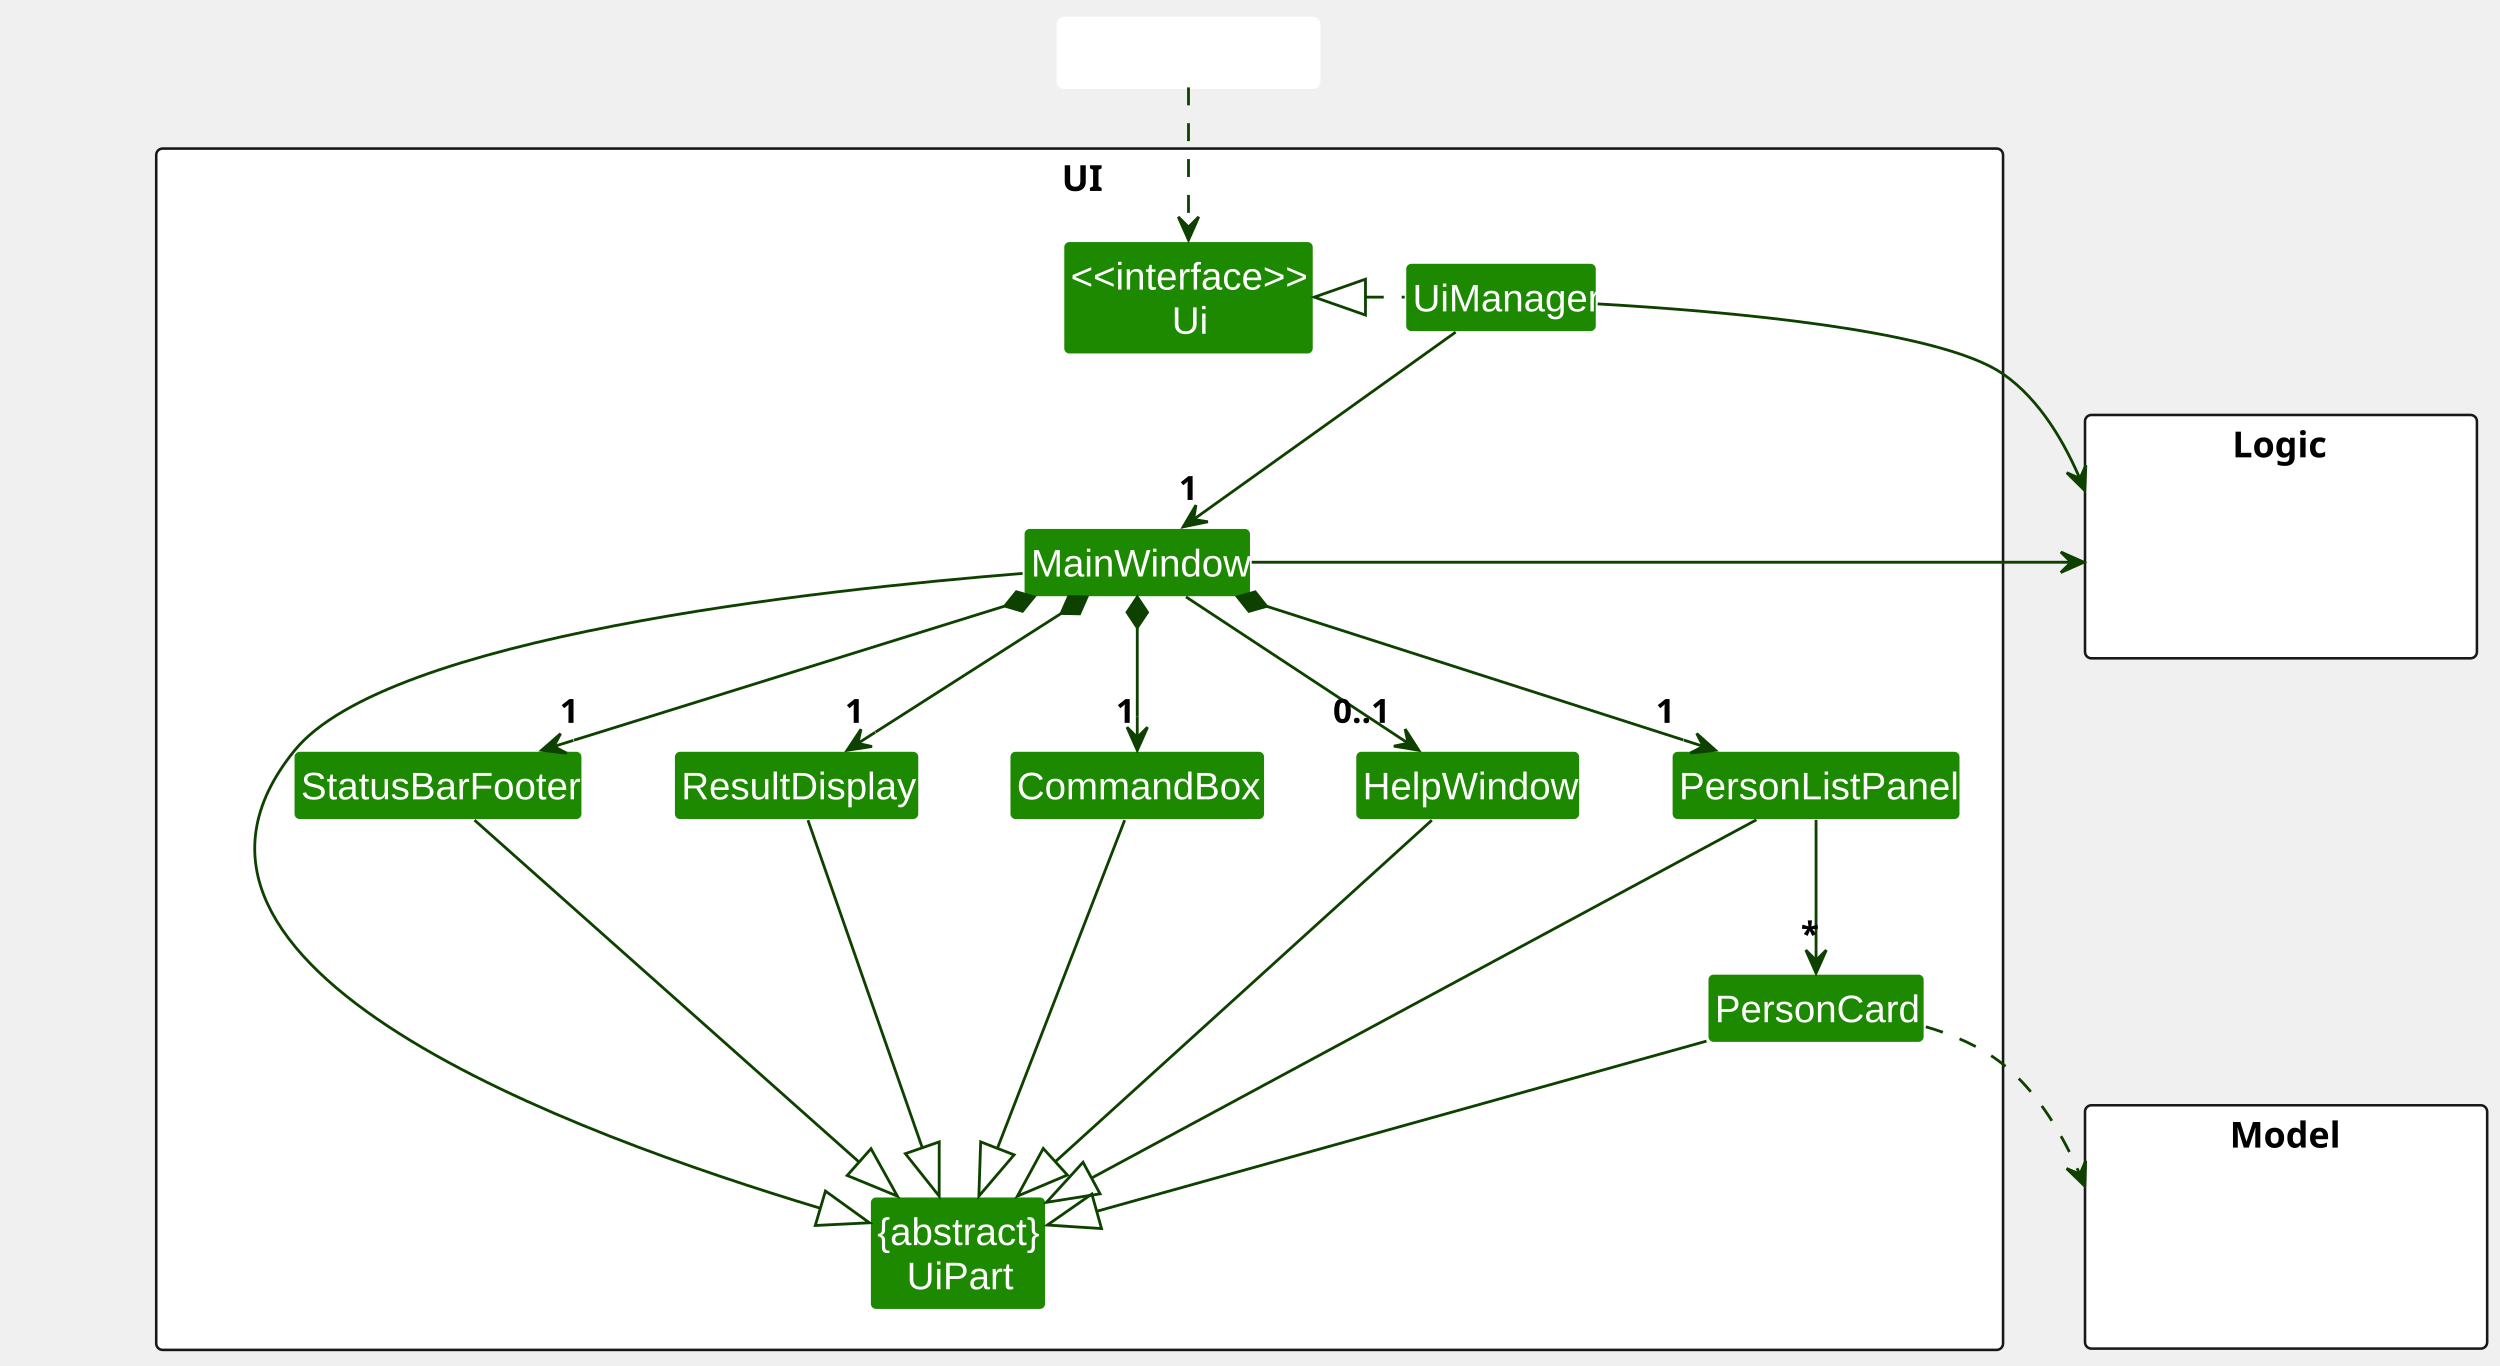
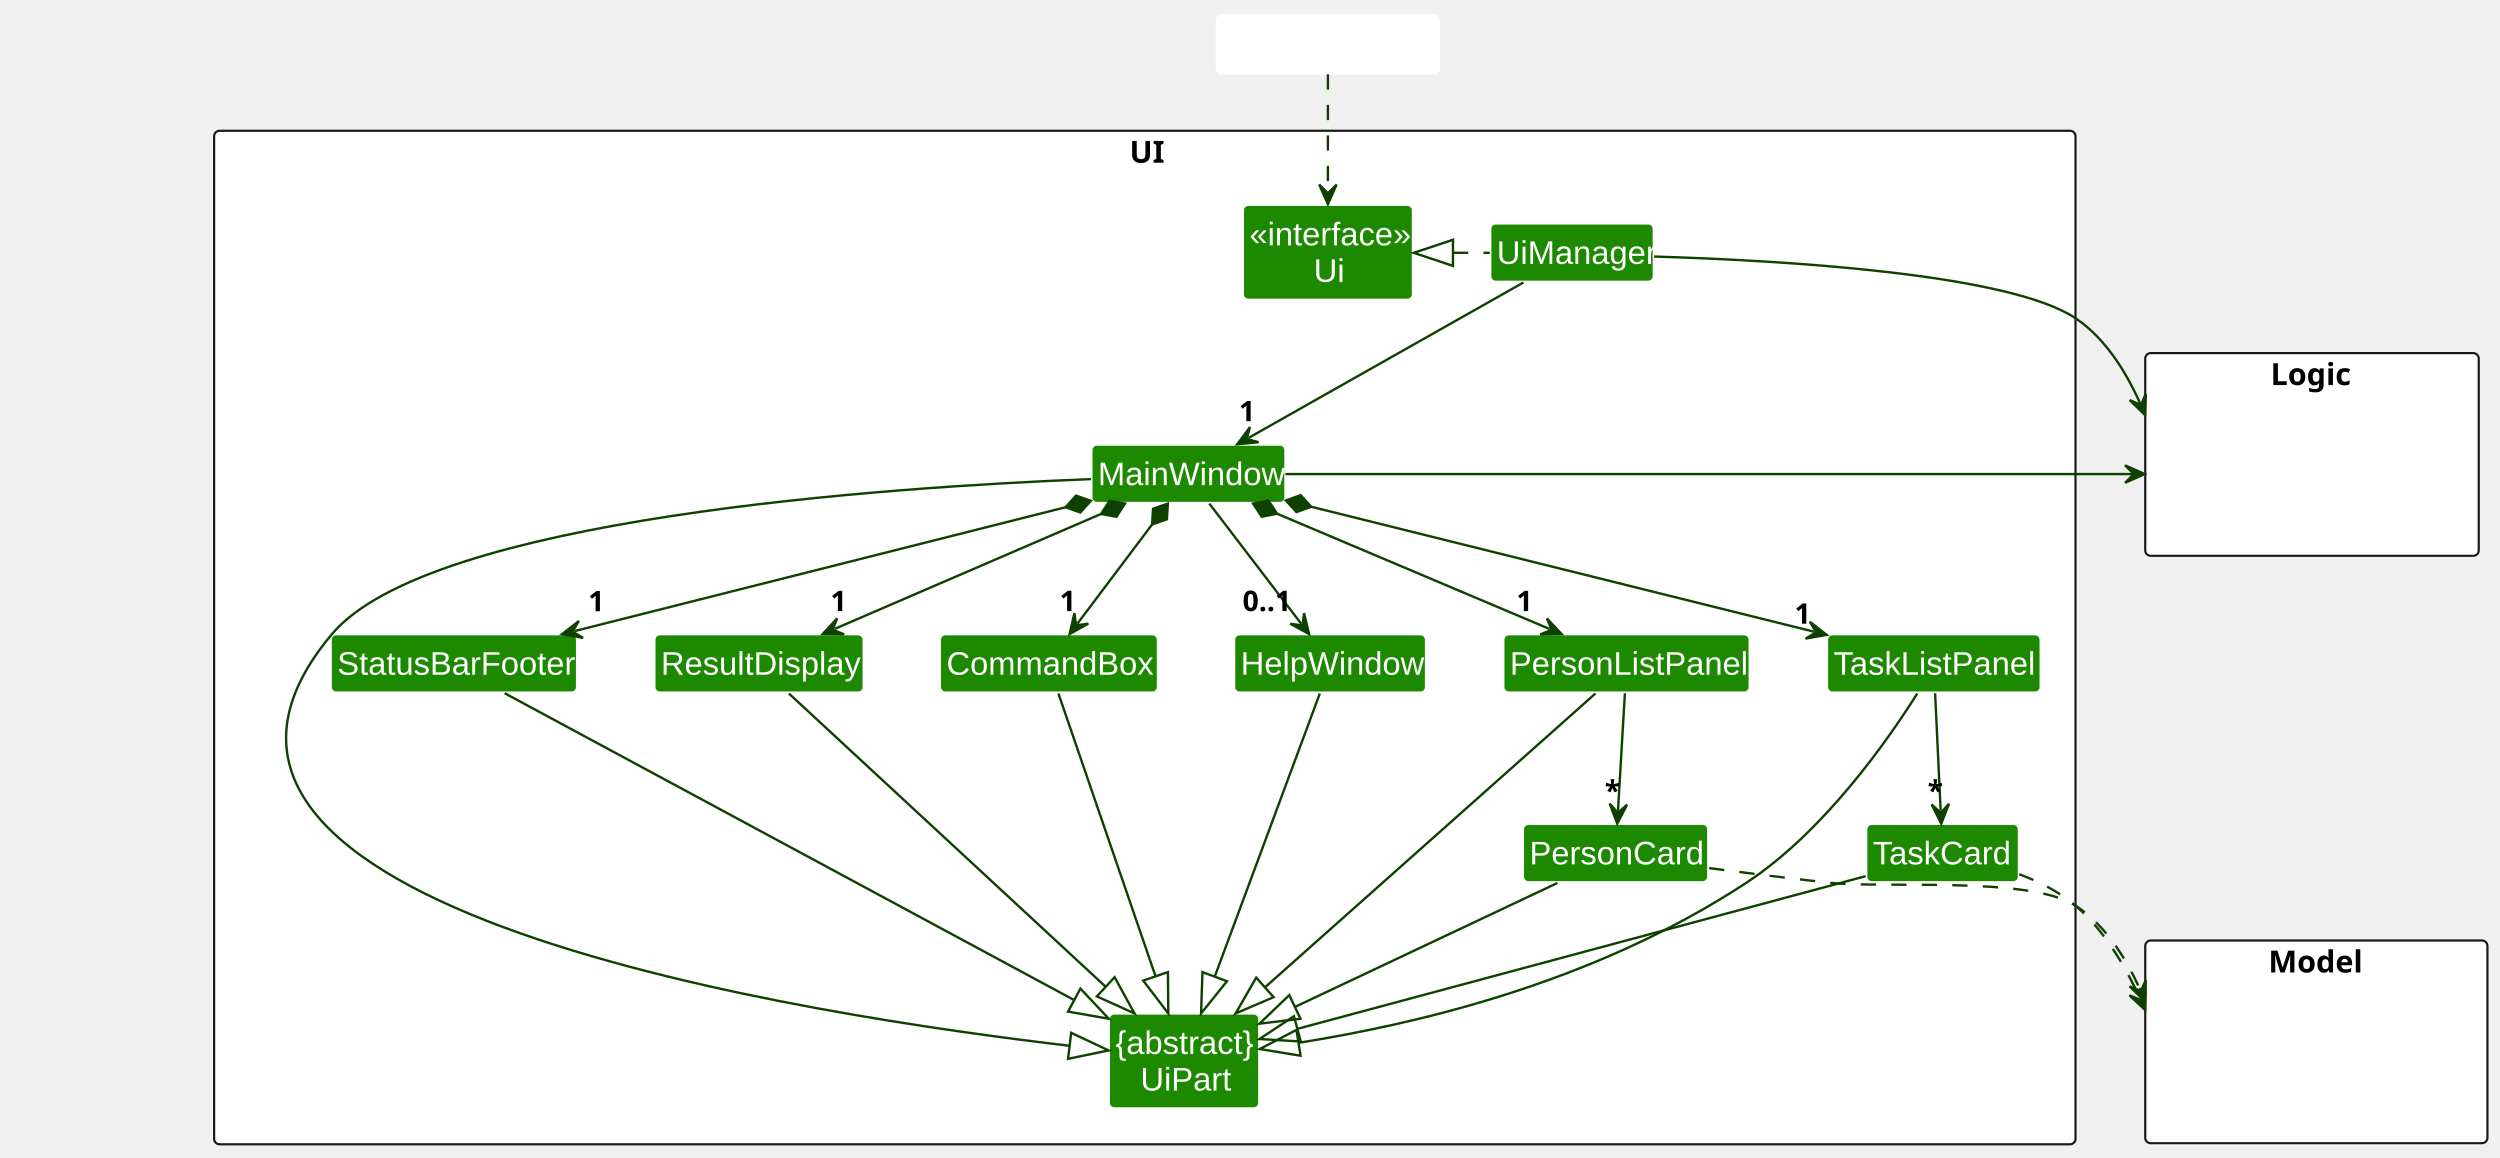
- <svg xmlns="http://www.w3.org/2000/svg" contentStyleType="text/css" height="533px" preserveAspectRatio="none" style="width:976px;height:533px;background:#FFFFFF;" version="1.1" viewBox="0 0 976 533" width="976px" zoomAndPan="magnify">
+ <svg xmlns="http://www.w3.org/2000/svg" contentStyleType="text/css" height="531px" preserveAspectRatio="none" style="width:1147px;height:531px;background:#FFFFFF;" version="1.1" viewBox="0 0 1147 531" width="1147px" zoomAndPan="magnify">
  <defs />
  <g>
    <g id="cluster_UI">
-       <rect fill="#FFFFFF" height="469" rx="2.5" ry="2.5" style="stroke:#181818;stroke-width:1.0;" width="721" x="60.99" y="58" />
-       <text fill="#000000" font-family="sans-serif" font-size="14" font-weight="bold" lengthAdjust="spacing" textLength="14" x="414.49" y="74.533">UI</text>
+       <rect fill="#FFFFFF" height="465" rx="2.5" ry="2.5" style="stroke:#181818;stroke-width:1.0;" width="854" x="98.24" y="60" />
+       <text fill="#000000" font-family="sans-serif" font-size="14" font-weight="bold" lengthAdjust="spacing" textLength="14" x="518.24" y="74.674">UI</text>
    </g>
    <g id="cluster_Model">
-       <rect fill="#FFFFFF" height="95" rx="2.5" ry="2.5" style="stroke:#181818;stroke-width:1.0;" width="157" x="813.99" y="431.5" />
-       <text fill="#000000" font-family="sans-serif" font-size="14" font-weight="bold" lengthAdjust="spacing" textLength="44" x="870.49" y="448.033">Model</text>
+       <rect fill="#FFFFFF" height="93" rx="2.5" ry="2.5" style="stroke:#181818;stroke-width:1.0;" width="157" x="984.24" y="431.5" />
+       <text fill="#000000" font-family="sans-serif" font-size="14" font-weight="bold" lengthAdjust="spacing" textLength="44" x="1040.74" y="446.174">Model</text>
    </g>
    <g id="cluster_Logic">
-       <rect fill="#FFFFFF" height="95" rx="2.5" ry="2.5" style="stroke:#181818;stroke-width:1.0;" width="153" x="813.99" y="162" />
-       <text fill="#000000" font-family="sans-serif" font-size="14" font-weight="bold" lengthAdjust="spacing" textLength="38" x="871.49" y="178.533">Logic</text>
+       <rect fill="#FFFFFF" height="93" rx="2.5" ry="2.5" style="stroke:#181818;stroke-width:1.0;" width="153" x="984.24" y="162" />
+       <text fill="#000000" font-family="sans-serif" font-size="14" font-weight="bold" lengthAdjust="spacing" textLength="38" x="1041.74" y="176.674">Logic</text>
    </g>
    <g id="elem_Ui">
-       <rect codeLine="7" fill="#1D8900" height="44.497" id="Ui" rx="2.5" ry="2.5" style="stroke:#FFFFFF;stroke-width:1.0;" width="98" x="414.99" y="94" />
-       <text fill="#FFFFFF" font-family="Arial" font-size="15" lengthAdjust="spacing" textLength="92" x="417.99" y="113.07">&lt;&lt;interface&gt;&gt;</text>
-       <text fill="#FFFFFF" font-family="Arial" font-size="15" lengthAdjust="spacing" textLength="13" x="457.49" y="130.318">Ui</text>
+       <rect codeLine="7" fill="#1D8900" height="43.516" id="Ui" rx="2.5" ry="2.5" style="stroke:#FFFFFF;stroke-width:1.0;" width="78" x="570.24" y="94" />
+       <text fill="#FFFFFF" font-family="Arial" font-size="15" lengthAdjust="spacing" textLength="72" x="573.24" y="112.579">«interface»</text>
+       <text fill="#FFFFFF" font-family="Arial" font-size="15" lengthAdjust="spacing" textLength="13" x="602.74" y="129.337">Ui</text>
    </g>
    <g id="elem_UiPart">
-       <rect codeLine="8" fill="#1D8900" height="44.497" id="UiPart" rx="2.5" ry="2.5" style="stroke:#FFFFFF;stroke-width:1.0;" width="69" x="339.49" y="467" />
-       <text fill="#FFFFFF" font-family="Arial" font-size="15" lengthAdjust="spacing" textLength="63" x="342.49" y="486.07">{abstract}</text>
-       <text fill="#FFFFFF" font-family="Arial" font-size="15" lengthAdjust="spacing" textLength="40" x="353.99" y="503.318">UiPart</text>
+       <rect codeLine="8" fill="#1D8900" height="43.516" id="UiPart" rx="2.5" ry="2.5" style="stroke:#FFFFFF;stroke-width:1.0;" width="69" x="508.74" y="465" />
+       <text fill="#FFFFFF" font-family="Arial" font-size="15" lengthAdjust="spacing" textLength="63" x="511.74" y="483.579">{abstract}</text>
+       <text fill="#FFFFFF" font-family="Arial" font-size="15" lengthAdjust="spacing" textLength="40" x="523.24" y="500.337">UiPart</text>
    </g>
    <g id="elem_UiManager">
-       <rect codeLine="9" fill="#1D8900" height="27.248" id="UiManager" rx="2.5" ry="2.5" style="stroke:#FFFFFF;stroke-width:1.0;" width="75" x="548.49" y="102.5" />
-       <text fill="#FFFFFF" font-family="Arial" font-size="15" lengthAdjust="spacing" textLength="69" x="551.49" y="121.57">UiManager</text>
+       <rect codeLine="9" fill="#1D8900" height="26.758" id="UiManager" rx="2.5" ry="2.5" style="stroke:#FFFFFF;stroke-width:1.0;" width="75" x="683.74" y="102.5" />
+       <text fill="#FFFFFF" font-family="Arial" font-size="15" lengthAdjust="spacing" textLength="69" x="686.74" y="121.079">UiManager</text>
    </g>
    <g id="elem_MainWindow">
-       <rect codeLine="10" fill="#1D8900" height="27.248" id="MainWindow" rx="2.5" ry="2.5" style="stroke:#FFFFFF;stroke-width:1.0;" width="89" x="399.49" y="206" />
-       <text fill="#FFFFFF" font-family="Arial" font-size="15" lengthAdjust="spacing" textLength="83" x="402.49" y="225.07">MainWindow</text>
+       <rect codeLine="10" fill="#1D8900" height="26.758" id="MainWindow" rx="2.5" ry="2.5" style="stroke:#FFFFFF;stroke-width:1.0;" width="89" x="500.74" y="204" />
+       <text fill="#FFFFFF" font-family="Arial" font-size="15" lengthAdjust="spacing" textLength="83" x="503.74" y="222.579">MainWindow</text>
    </g>
    <g id="elem_HelpWindow">
-       <rect codeLine="11" fill="#1D8900" height="27.248" id="HelpWindow" rx="2.5" ry="2.5" style="stroke:#FFFFFF;stroke-width:1.0;" width="88" x="528.99" y="293" />
-       <text fill="#FFFFFF" font-family="Arial" font-size="15" lengthAdjust="spacing" textLength="82" x="531.99" y="312.07">HelpWindow</text>
+       <rect codeLine="11" fill="#1D8900" height="26.758" id="HelpWindow" rx="2.5" ry="2.5" style="stroke:#FFFFFF;stroke-width:1.0;" width="88" x="566.24" y="291" />
+       <text fill="#FFFFFF" font-family="Arial" font-size="15" lengthAdjust="spacing" textLength="82" x="569.24" y="309.579">HelpWindow</text>
    </g>
    <g id="elem_ResultDisplay">
-       <rect codeLine="12" fill="#1D8900" height="27.248" id="ResultDisplay" rx="2.5" ry="2.5" style="stroke:#FFFFFF;stroke-width:1.0;" width="96" x="262.99" y="293" />
-       <text fill="#FFFFFF" font-family="Arial" font-size="15" lengthAdjust="spacing" textLength="90" x="265.99" y="312.07">ResultDisplay</text>
+       <rect codeLine="12" fill="#1D8900" height="26.758" id="ResultDisplay" rx="2.5" ry="2.5" style="stroke:#FFFFFF;stroke-width:1.0;" width="96" x="300.24" y="291" />
+       <text fill="#FFFFFF" font-family="Arial" font-size="15" lengthAdjust="spacing" textLength="90" x="303.24" y="309.579">ResultDisplay</text>
    </g>
    <g id="elem_PersonListPanel">
-       <rect codeLine="13" fill="#1D8900" height="27.248" id="PersonListPanel" rx="2.5" ry="2.5" style="stroke:#FFFFFF;stroke-width:1.0;" width="113" x="652.49" y="293" />
-       <text fill="#FFFFFF" font-family="Arial" font-size="15" lengthAdjust="spacing" textLength="107" x="655.49" y="312.07">PersonListPanel</text>
+       <rect codeLine="13" fill="#1D8900" height="26.758" id="PersonListPanel" rx="2.5" ry="2.5" style="stroke:#FFFFFF;stroke-width:1.0;" width="113" x="689.74" y="291" />
+       <text fill="#FFFFFF" font-family="Arial" font-size="15" lengthAdjust="spacing" textLength="107" x="692.74" y="309.579">PersonListPanel</text>
    </g>
    <g id="elem_PersonCard">
-       <rect codeLine="14" fill="#1D8900" height="27.248" id="PersonCard" rx="2.5" ry="2.5" style="stroke:#FFFFFF;stroke-width:1.0;" width="85" x="666.49" y="380" />
-       <text fill="#FFFFFF" font-family="Arial" font-size="15" lengthAdjust="spacing" textLength="79" x="669.49" y="399.07">PersonCard</text>
+       <rect codeLine="14" fill="#1D8900" height="26.758" id="PersonCard" rx="2.5" ry="2.5" style="stroke:#FFFFFF;stroke-width:1.0;" width="85" x="698.74" y="378" />
+       <text fill="#FFFFFF" font-family="Arial" font-size="15" lengthAdjust="spacing" textLength="79" x="701.74" y="396.579">PersonCard</text>
+     </g>
+     <g id="elem_TaskListPanel">
+       <rect codeLine="15" fill="#1D8900" height="26.758" id="TaskListPanel" rx="2.5" ry="2.5" style="stroke:#FFFFFF;stroke-width:1.0;" width="98" x="838.24" y="291" />
+       <text fill="#FFFFFF" font-family="Arial" font-size="15" lengthAdjust="spacing" textLength="92" x="841.24" y="309.579">TaskListPanel</text>
+     </g>
+     <g id="elem_TaskCard">
+       <rect codeLine="16" fill="#1D8900" height="26.758" id="TaskCard" rx="2.5" ry="2.5" style="stroke:#FFFFFF;stroke-width:1.0;" width="70" x="856.24" y="378" />
+       <text fill="#FFFFFF" font-family="Arial" font-size="15" lengthAdjust="spacing" textLength="64" x="859.24" y="396.579">TaskCard</text>
    </g>
    <g id="elem_StatusBarFooter">
-       <rect codeLine="15" fill="#1D8900" height="27.248" id="StatusBarFooter" rx="2.5" ry="2.5" style="stroke:#FFFFFF;stroke-width:1.0;" width="113" x="114.49" y="293" />
-       <text fill="#FFFFFF" font-family="Arial" font-size="15" lengthAdjust="spacing" textLength="107" x="117.49" y="312.07">StatusBarFooter</text>
+       <rect codeLine="17" fill="#1D8900" height="26.758" id="StatusBarFooter" rx="2.5" ry="2.5" style="stroke:#FFFFFF;stroke-width:1.0;" width="113" x="151.74" y="291" />
+       <text fill="#FFFFFF" font-family="Arial" font-size="15" lengthAdjust="spacing" textLength="107" x="154.74" y="309.579">StatusBarFooter</text>
    </g>
    <g id="elem_CommandBox">
-       <rect codeLine="16" fill="#1D8900" height="27.248" id="CommandBox" rx="2.5" ry="2.5" style="stroke:#FFFFFF;stroke-width:1.0;" width="100" x="393.99" y="293" />
-       <text fill="#FFFFFF" font-family="Arial" font-size="15" lengthAdjust="spacing" textLength="94" x="396.99" y="312.07">CommandBox</text>
+       <rect codeLine="18" fill="#1D8900" height="26.758" id="CommandBox" rx="2.5" ry="2.5" style="stroke:#FFFFFF;stroke-width:1.0;" width="100" x="431.24" y="291" />
+       <text fill="#FFFFFF" font-family="Arial" font-size="15" lengthAdjust="spacing" textLength="94" x="434.24" y="309.579">CommandBox</text>
    </g>
    <g id="elem_HiddenModel">
-       <rect codeLine="20" fill="#FFFFFF" height="27.248" id="HiddenModel" rx="2.5" ry="2.5" style="stroke:#FFFFFF;stroke-width:1.0;" width="89" x="857.49" y="475.5" />
-       <text fill="#FFFFFF" font-family="Arial" font-size="15" lengthAdjust="spacing" textLength="83" x="860.49" y="494.57">HiddenModel</text>
+       <rect codeLine="22" fill="#FFFFFF" height="26.758" id="HiddenModel" rx="2.5" ry="2.5" style="stroke:#FFFFFF;stroke-width:1.0;" width="89" x="1027.74" y="473.5" />
+       <text fill="#FFFFFF" font-family="Arial" font-size="15" lengthAdjust="spacing" textLength="83" x="1030.74" y="492.079">HiddenModel</text>
    </g>
    <g id="elem_HiddenLogic">
-       <rect codeLine="24" fill="#FFFFFF" height="27.248" id="HiddenLogic" rx="2.5" ry="2.5" style="stroke:#FFFFFF;stroke-width:1.0;" width="86" x="856.99" y="206" />
-       <text fill="#FFFFFF" font-family="Arial" font-size="15" lengthAdjust="spacing" textLength="80" x="859.99" y="225.07">HiddenLogic</text>
+       <rect codeLine="26" fill="#FFFFFF" height="26.758" id="HiddenLogic" rx="2.5" ry="2.5" style="stroke:#FFFFFF;stroke-width:1.0;" width="86" x="1027.24" y="204" />
+       <text fill="#FFFFFF" font-family="Arial" font-size="15" lengthAdjust="spacing" textLength="80" x="1030.24" y="222.579">HiddenLogic</text>
    </g>
    <g id="elem_HiddenOutside">
-       <rect codeLine="27" fill="#FFFFFF" height="27.248" id="HiddenOutside" rx="2.5" ry="2.5" style="stroke:#FFFFFF;stroke-width:1.0;" width="102" x="412.99" y="7" />
-       <text fill="#FFFFFF" font-family="Arial" font-size="15" lengthAdjust="spacing" textLength="96" x="415.99" y="26.07">HiddenOutside</text>
+       <rect codeLine="29" fill="#FFFFFF" height="26.758" id="HiddenOutside" rx="2.5" ry="2.5" style="stroke:#FFFFFF;stroke-width:1.0;" width="102" x="558.24" y="7" />
+       <text fill="#FFFFFF" font-family="Arial" font-size="15" lengthAdjust="spacing" textLength="96" x="561.24" y="25.579">HiddenOutside</text>
    </g>
    <g id="link_HiddenOutside_Ui">
-       <path codeLine="28" d="M463.99,34.11 C463.99,47.93 463.99,70.51 463.99,88.31 " fill="none" id="HiddenOutside-to-Ui" style="stroke:#0E4100;stroke-width:1.1;stroke-dasharray:7.0,7.0;" />
-       <polygon fill="#0E4100" points="463.99,93.66,467.99,84.66,463.99,88.66,459.99,84.66,463.99,93.66" style="stroke:#0E4100;stroke-width:1.1;" />
+       <path codeLine="30" d="M609.24,34.11 C609.24,49.36 609.24,69.28 609.24,87.66 " fill="none" id="HiddenOutside-to-Ui" style="stroke:#0E4100;stroke-width:1.1;stroke-dasharray:7.0,7.0;" />
+       <polygon fill="#0E4100" points="609.24,93.66,613.24,84.66,609.24,88.66,605.24,84.66,609.24,93.66" style="stroke:#0E4100;stroke-width:1.1;" />
    </g>
    <g id="link_Ui_UiManager">
-       <path codeLine="30" d="M533.22,116 C538.28,116 543.34,116 548.39,116 " fill="none" id="Ui-backto-UiManager" style="stroke:#0E4100;stroke-width:1.1;stroke-dasharray:7.0,7.0;" />
-       <polygon fill="none" points="533.08,123,513.08,116,533.08,109,533.08,123" style="stroke:#0E4100;stroke-width:1.1;" />
+       <path codeLine="32" d="M666.62,116 C678.25,116 671.88,116 683.51,116 " fill="none" id="Ui-backto-UiManager" style="stroke:#0E4100;stroke-width:1.1;stroke-dasharray:7.0,7.0;" />
+       <polygon fill="none" points="648.62,116,666.62,122,666.62,110,648.62,116" style="stroke:#0E4100;stroke-width:1.1;" />
    </g>
    <g id="link_UiManager_MainWindow">
-       <path codeLine="31" d="M568.29,129.65 C542.46,148.11 494.46,182.43 466.26,202.58 " fill="none" id="UiManager-to-MainWindow" style="stroke:#0E4100;stroke-width:1.1;" />
-       <polygon fill="#0E4100" points="461.91,205.69,471.557,203.704,465.976,202.78,466.9,197.199,461.91,205.69" style="stroke:#0E4100;stroke-width:1.1;" />
-       <text fill="#000000" font-family="sans-serif" font-size="13" font-weight="bold" lengthAdjust="spacing" textLength="7" x="460.227" y="195.162">1</text>
+       <path codeLine="33" d="M698.95,129.6 C665.19,148.69 606.673,181.767 572.853,200.887 " fill="none" id="UiManager-to-MainWindow" style="stroke:#0E4100;stroke-width:1.1;" />
+       <polygon fill="#0E4100" points="567.63,203.84,577.433,202.893,571.983,201.379,573.496,195.929,567.63,203.84" style="stroke:#0E4100;stroke-width:1.1;" />
+       <text fill="#000000" font-family="sans-serif" font-size="13" font-weight="bold" lengthAdjust="spacing" textLength="7" x="568.422" y="193.244">1</text>
    </g>
    <g id="link_MainWindow_CommandBox">
-       <path codeLine="32" d="M443.99,245.04 C443.99,245.04 443.99,269.26 443.99,279.83 " fill="none" id="MainWindow-CommandBox" style="stroke:#0E4100;stroke-width:1.1;" />
-       <polygon fill="#0E4100" points="443.99,292.91,447.99,283.91,443.99,287.91,439.99,283.91,443.99,292.91" style="stroke:#0E4100;stroke-width:1.1;" />
-       <line style="stroke:#0E4100;stroke-width:1.1;" x1="443.99" x2="443.99" y1="287.91" y2="279.91" />
-       <polygon fill="#0E4100" points="443.99,233.04,439.99,239.04,443.99,245.04,447.99,239.04,443.99,233.04" style="stroke:#0E4100;stroke-width:1.1;" />
-       <text fill="#000000" font-family="sans-serif" font-size="13" font-weight="bold" lengthAdjust="spacing" textLength="7" x="435.656" y="282.194">1</text>
+       <path codeLine="34" d="M528.582,240.626 C516.482,256.696 506.449,270.016 494.329,286.116 " fill="none" id="MainWindow-CommandBox" style="stroke:#0E4100;stroke-width:1.1;" />
+       <polygon fill="#0E4100" points="535.8,231.04,528.995,233.427,528.582,240.626,535.386,238.239,535.8,231.04" style="stroke:#0E4100;stroke-width:1.1;" />
+       <polygon fill="#0E4100" points="490.72,290.91,499.329,286.125,493.727,286.915,492.937,281.314,490.72,290.91" style="stroke:#0E4100;stroke-width:1.1;" />
+       <text fill="#000000" font-family="sans-serif" font-size="13" font-weight="bold" lengthAdjust="spacing" textLength="7" x="486.187" y="280.343">1</text>
    </g>
    <g id="link_MainWindow_ResultDisplay">
-       <path codeLine="33" d="M414.257,239.5 C414.257,239.5 363.22,272.12 341.79,285.82 " fill="none" id="MainWindow-ResultDisplay" style="stroke:#0E4100;stroke-width:1.1;" />
-       <polygon fill="#0E4100" points="330.7,292.91,340.438,291.435,334.914,290.218,336.131,284.694,330.7,292.91" style="stroke:#0E4100;stroke-width:1.1;" />
-       <line style="stroke:#0E4100;stroke-width:1.1;" x1="334.914" x2="341.65" y1="290.218" y2="285.905" />
-       <polygon fill="#0E4100" points="424.37,233.04,417.16,232.899,414.257,239.5,421.467,239.641,424.37,233.04" style="stroke:#0E4100;stroke-width:1.1;" />
-       <text fill="#000000" font-family="sans-serif" font-size="13" font-weight="bold" lengthAdjust="spacing" textLength="7" x="329.88" y="282.194">1</text>
+       <path codeLine="35" d="M505.152,235.794 C467.912,251.864 420.239,272.432 382.939,288.532 " fill="none" id="MainWindow-ResultDisplay" style="stroke:#0E4100;stroke-width:1.1;" />
+       <polygon fill="#0E4100" points="516.17,231.04,509.076,229.745,505.152,235.794,512.246,237.09,516.17,231.04" style="stroke:#0E4100;stroke-width:1.1;" />
+       <polygon fill="#0E4100" points="377.43,290.91,387.278,291.016,382.021,288.928,384.108,283.671,377.43,290.91" style="stroke:#0E4100;stroke-width:1.1;" />
+       <text fill="#000000" font-family="sans-serif" font-size="13" font-weight="bold" lengthAdjust="spacing" textLength="7" x="381.027" y="280.343">1</text>
    </g>
    <g id="link_MainWindow_PersonListPanel">
-       <path codeLine="34" d="M494.517,236.704 C494.517,236.704 610.56,273.93 657.18,288.88 " fill="none" id="MainWindow-PersonListPanel" style="stroke:#0E4100;stroke-width:1.1;" />
-       <polygon fill="#0E4100" points="669.73,292.91,662.381,286.353,664.969,291.383,659.938,293.971,669.73,292.91" style="stroke:#0E4100;stroke-width:1.1;" />
-       <line style="stroke:#0E4100;stroke-width:1.1;" x1="664.969" x2="657.35" y1="291.383" y2="288.935" />
-       <polygon fill="#0E4100" points="483.09,233.04,487.582,238.681,494.517,236.704,490.025,231.063,483.09,233.04" style="stroke:#0E4100;stroke-width:1.1;" />
-       <text fill="#000000" font-family="sans-serif" font-size="13" font-weight="bold" lengthAdjust="spacing" textLength="7" x="646.428" y="282.194">1</text>
+       <path codeLine="36" d="M585.952,235.714 C623.952,251.784 672.874,272.472 710.934,288.572 " fill="none" id="MainWindow-PersonListPanel" style="stroke:#0E4100;stroke-width:1.1;" />
+       <polygon fill="#0E4100" points="574.9,231.04,578.868,237.061,585.952,235.714,581.984,229.693,574.9,231.04" style="stroke:#0E4100;stroke-width:1.1;" />
+       <polygon fill="#0E4100" points="716.46,290.91,709.73,283.72,711.855,288.962,706.613,291.088,716.46,290.91" style="stroke:#0E4100;stroke-width:1.1;" />
+       <text fill="#000000" font-family="sans-serif" font-size="13" font-weight="bold" lengthAdjust="spacing" textLength="7" x="695.732" y="280.343">1</text>
+     </g>
+     <g id="link_MainWindow_TaskListPanel">
+       <path codeLine="37" d="M601.596,232.504 C665.696,248.434 765.807,273.323 832.267,289.833 " fill="none" id="MainWindow-TaskListPanel" style="stroke:#0E4100;stroke-width:1.1;" />
+       <polygon fill="#0E4100" points="589.95,229.61,594.808,234.939,601.596,232.504,596.738,227.175,589.95,229.61" style="stroke:#0E4100;stroke-width:1.1;" />
+       <polygon fill="#0E4100" points="838.09,291.28,830.32,285.228,833.237,290.075,828.391,292.992,838.09,291.28" style="stroke:#0E4100;stroke-width:1.1;" />
+       <text fill="#000000" font-family="sans-serif" font-size="13" font-weight="bold" lengthAdjust="spacing" textLength="7" x="823.357" y="286.135">1</text>
    </g>
    <g id="link_MainWindow_StatusBarFooter">
-       <path codeLine="35" d="M392.254,236.613 C392.254,236.613 272.23,273.98 224.08,288.97 " fill="none" id="MainWindow-StatusBarFooter" style="stroke:#0E4100;stroke-width:1.1;" />
-       <polygon fill="#0E4100" points="211.44,292.91,221.221,294.06,216.215,291.426,218.848,286.42,211.44,292.91" style="stroke:#0E4100;stroke-width:1.1;" />
-       <line style="stroke:#0E4100;stroke-width:1.1;" x1="216.215" x2="223.85" y1="291.426" y2="289.045" />
-       <polygon fill="#0E4100" points="403.71,233.04,396.791,231.008,392.254,236.613,399.173,238.645,403.71,233.04" style="stroke:#0E4100;stroke-width:1.1;" />
-       <text fill="#000000" font-family="sans-serif" font-size="13" font-weight="bold" lengthAdjust="spacing" textLength="7" x="218.527" y="282.194">1</text>
+       <path codeLine="38" d="M488.854,232.724 C425.914,248.594 329.108,273.012 263.658,289.522 " fill="none" id="MainWindow-StatusBarFooter" style="stroke:#0E4100;stroke-width:1.1;" />
+       <polygon fill="#0E4100" points="500.49,229.79,493.694,227.378,488.854,232.724,495.65,235.136,500.49,229.79" style="stroke:#0E4100;stroke-width:1.1;" />
+       <polygon fill="#0E4100" points="257.84,290.99,267.545,292.667,262.688,289.767,265.588,284.91,257.84,290.99" style="stroke:#0E4100;stroke-width:1.1;" />
+       <text fill="#000000" font-family="sans-serif" font-size="13" font-weight="bold" lengthAdjust="spacing" textLength="7" x="269.856" y="280.456">1</text>
    </g>
    <g id="link_MainWindow_HelpWindow">
-       <path codeLine="36" d="M463.02,233.04 C485.98,248.17 524.58,273.61 549.41,289.96 " fill="none" id="MainWindow-to-HelpWindow" style="stroke:#0E4100;stroke-width:1.1;" />
-       <polygon fill="#0E4100" points="553.88,292.91,548.564,284.619,549.705,290.16,544.164,291.3,553.88,292.91" style="stroke:#0E4100;stroke-width:1.1;" />
-       <text fill="#000000" font-family="sans-serif" font-size="13" font-weight="bold" lengthAdjust="spacing" textLength="22" x="520.401" y="282.194">0..1</text>
+       <path codeLine="39" d="M554.83,231.04 C567.12,247.11 584.656,270.044 596.966,286.144 " fill="none" id="MainWindow-to-HelpWindow" style="stroke:#0E4100;stroke-width:1.1;" />
+       <polygon fill="#0E4100" points="600.61,290.91,598.321,281.331,597.573,286.938,591.966,286.19,600.61,290.91" style="stroke:#0E4100;stroke-width:1.1;" />
+       <text fill="#000000" font-family="sans-serif" font-size="13" font-weight="bold" lengthAdjust="spacing" textLength="22" x="570.1" y="280.343">0..1</text>
    </g>
    <g id="link_PersonListPanel_PersonCard">
-       <path codeLine="38" d="M708.99,320.04 C708.99,334.48 708.99,358.3 708.99,374.67 " fill="none" id="PersonListPanel-to-PersonCard" style="stroke:#0E4100;stroke-width:1.1;" />
-       <polygon fill="#0E4100" points="708.99,379.91,712.99,370.91,708.99,374.91,704.99,370.91,708.99,379.91" style="stroke:#0E4100;stroke-width:1.1;" />
-       <text fill="#000000" font-family="sans-serif" font-size="13" font-weight="bold" lengthAdjust="spacing" textLength="5" x="703.037" y="369.194">*</text>
+       <path codeLine="41" d="M745.5,318.04 C744.56,334.11 743.283,355.82 742.333,371.92 " fill="none" id="PersonListPanel-to-PersonCard" style="stroke:#0E4100;stroke-width:1.1;" />
+       <polygon fill="#0E4100" points="741.98,377.91,746.503,369.161,742.274,372.919,738.517,368.69,741.98,377.91" style="stroke:#0E4100;stroke-width:1.1;" />
+       <text fill="#000000" font-family="sans-serif" font-size="13" font-weight="bold" lengthAdjust="spacing" textLength="5" x="736.254" y="367.343">*</text>
+     </g>
+     <g id="link_TaskListPanel_TaskCard">
+       <path codeLine="42" d="M887.83,318.04 C888.59,334.11 889.607,355.817 890.367,371.917 " fill="none" id="TaskListPanel-to-TaskCard" style="stroke:#0E4100;stroke-width:1.1;" />
+       <polygon fill="#0E4100" points="890.65,377.91,894.221,368.731,890.414,372.916,886.23,369.109,890.65,377.91" style="stroke:#0E4100;stroke-width:1.1;" />
+       <text fill="#000000" font-family="sans-serif" font-size="13" font-weight="bold" lengthAdjust="spacing" textLength="5" x="884.375" y="367.343">*</text>
    </g>
    <g id="link_UiPart_MainWindow">
-       <path codeLine="40" d="M320.02,471.64 C225.01,442.91 45.71,378.25 114.99,293 C151.04,248.64 317.46,230.49 399.21,223.86 " fill="none" id="UiPart-backto-MainWindow" style="stroke:#0E4100;stroke-width:1.1;" />
-       <polygon fill="none" points="322.25,465,339.44,477.38,318.28,478.43,322.25,465" style="stroke:#0E4100;stroke-width:1.1;" />
+       <path codeLine="44" d="M490.744,479.817 C376.354,466.297 45.3,418.45 152.24,291 C197.07,237.58 406.87,223.5 500.54,219.81 " fill="none" id="UiPart-backto-MainWindow" style="stroke:#0E4100;stroke-width:1.1;" />
+       <polygon fill="none" points="508.62,481.93,491.449,473.859,490.04,485.776,508.62,481.93" style="stroke:#0E4100;stroke-width:1.1;" />
    </g>
    <g id="link_ResultDisplay_UiPart">
-       <path codeLine="42" d="M315.42,320.19 C324.55,346.36 345.8,407.25 360.04,448.03 " fill="none" id="ResultDisplay-to-UiPart" style="stroke:#0E4100;stroke-width:1.1;" />
-       <polygon fill="none" points="366.67,445.78,366.65,466.97,353.45,450.39,366.67,445.78" style="stroke:#0E4100;stroke-width:1.1;" />
+       <path codeLine="46" d="M361.95,318.19 C395.07,348.85 466.47,414.943 507.31,452.743 " fill="none" id="ResultDisplay-to-UiPart" style="stroke:#0E4100;stroke-width:1.1;" />
+       <polygon fill="none" points="520.52,464.97,511.385,448.34,503.234,457.147,520.52,464.97" style="stroke:#0E4100;stroke-width:1.1;" />
    </g>
    <g id="link_CommandBox_UiPart">
-       <path codeLine="43" d="M439.07,320.19 C428.9,346.42 405.2,407.53 389.38,448.31 " fill="none" id="CommandBox-to-UiPart" style="stroke:#0E4100;stroke-width:1.1;" />
-       <polygon fill="none" points="395.9,450.85,382.15,466.97,382.85,445.79,395.9,450.85" style="stroke:#0E4100;stroke-width:1.1;" />
+       <path codeLine="47" d="M485.6,318.19 C496.13,348.85 517.18,410.147 530.17,447.947 " fill="none" id="CommandBox-to-UiPart" style="stroke:#0E4100;stroke-width:1.1;" />
+       <polygon fill="none" points="536.02,464.97,535.844,445.997,524.496,449.897,536.02,464.97" style="stroke:#0E4100;stroke-width:1.1;" />
    </g>
    <g id="link_PersonListPanel_UiPart">
-       <path codeLine="44" d="M685.7,320.05 C632.4,348.77 500.45,419.87 426.45,459.74 " fill="none" id="PersonListPanel-to-UiPart" style="stroke:#0E4100;stroke-width:1.1;" />
-       <polygon fill="none" points="429.46,466.07,408.53,469.39,422.82,453.74,429.46,466.07" style="stroke:#0E4100;stroke-width:1.1;" />
+       <path codeLine="48" d="M731.97,318.19 C697.49,348.85 622.851,415.209 580.341,453.009 " fill="none" id="PersonListPanel-to-UiPart" style="stroke:#0E4100;stroke-width:1.1;" />
+       <polygon fill="none" points="566.89,464.97,584.328,457.493,576.354,448.525,566.89,464.97" style="stroke:#0E4100;stroke-width:1.1;" />
    </g>
    <g id="link_PersonCard_UiPart">
-       <path codeLine="45" d="M666.22,406.44 C605.61,423.35 494.72,454.3 428.35,472.83 " fill="none" id="PersonCard-to-UiPart" style="stroke:#0E4100;stroke-width:1.1;" />
-       <polygon fill="none" points="430.03,479.63,408.88,478.26,426.26,466.14,430.03,479.63" style="stroke:#0E4100;stroke-width:1.1;" />
+       <path codeLine="49" d="M714.54,405.11 C679.18,421.81 633.025,443.592 594.095,461.982 " fill="none" id="PersonCard-to-UiPart" style="stroke:#0E4100;stroke-width:1.1;" />
+       <polygon fill="none" points="577.82,469.67,596.658,467.407,591.533,456.557,577.82,469.67" style="stroke:#0E4100;stroke-width:1.1;" />
+     </g>
+     <g id="link_TaskListPanel_UiPart">
+       <path codeLine="50" d="M879.64,318.18 C866.37,339.27 836.93,381.56 801.24,405 C730.02,451.78 647.873,470.089 595.753,478.449 " fill="none" id="TaskListPanel-to-UiPart" style="stroke:#0E4100;stroke-width:1.1;" />
+       <polygon fill="none" points="577.98,481.3,596.703,484.373,594.803,472.525,577.98,481.3" style="stroke:#0E4100;stroke-width:1.1;" />
+     </g>
+     <g id="link_TaskCard_UiPart">
+       <path codeLine="51" d="M855.96,401.98 C789,419.97 661.654,454.192 595.224,472.031 " fill="none" id="TaskCard-to-UiPart" style="stroke:#0E4100;stroke-width:1.1;" />
+       <polygon fill="none" points="577.84,476.7,596.78,477.826,593.668,466.237,577.84,476.7" style="stroke:#0E4100;stroke-width:1.1;" />
    </g>
    <g id="link_StatusBarFooter_UiPart">
-       <path codeLine="46" d="M185.26,320.19 C216.04,347.55 289.52,412.89 335.18,453.49 " fill="none" id="StatusBarFooter-to-UiPart" style="stroke:#0E4100;stroke-width:1.1;" />
-       <polygon fill="none" points="340.04,448.45,350.34,466.97,330.74,458.91,340.04,448.45" style="stroke:#0E4100;stroke-width:1.1;" />
+       <path codeLine="52" d="M231.53,318.05 C289.47,349.27 424.504,422.022 492.854,458.851 " fill="none" id="StatusBarFooter-to-UiPart" style="stroke:#0E4100;stroke-width:1.1;" />
+       <polygon fill="none" points="508.7,467.39,495.7,453.57,490.008,464.134,508.7,467.39" style="stroke:#0E4100;stroke-width:1.1;" />
    </g>
    <g id="link_HelpWindow_UiPart">
-       <path codeLine="47" d="M559,320.19 C528.83,347.55 456.8,412.89 412.03,453.49 " fill="none" id="HelpWindow-to-UiPart" style="stroke:#0E4100;stroke-width:1.1;" />
-       <polygon fill="none" points="416.7,458.72,397.18,466.97,407.29,448.35,416.7,458.72" style="stroke:#0E4100;stroke-width:1.1;" />
+       <path codeLine="53" d="M605.53,318.19 C594.15,348.85 571.343,410.295 557.313,448.095 " fill="none" id="HelpWindow-to-UiPart" style="stroke:#0E4100;stroke-width:1.1;" />
+       <polygon fill="none" points="551.05,464.97,562.938,450.183,551.688,446.007,551.05,464.97" style="stroke:#0E4100;stroke-width:1.1;" />
    </g>
    <g id="link_PersonCard_Model">
-       <path codeLine="49" d="M751.84,400.85 C762.49,403.96 773.33,408.59 781.99,415.5 C795.925,426.615 805.745,443.973 812.168,458.918 C812.569,459.852 812.957,460.776 813.332,461.689 C813.52,462.146 813.704,462.599 813.885,463.05 " fill="none" id="PersonCard-to-Model" style="stroke:#0E4100;stroke-width:1.1;stroke-dasharray:7.0,7.0;" />
-       <polygon fill="#0E4100" points="813.885,463.05,814.241,453.208,812.021,458.411,806.818,456.19,813.885,463.05" style="stroke:#0E4100;stroke-width:1.1;" />
+       <path codeLine="55" d="M784.14,398.29 C801.26,400.52 821.17,403.01 839.24,405 C864.31,407.76 931.06,401.81 952.24,415.5 C966.895,424.97 976.737,441.808 982.991,456.652 C983.382,457.58 981.535,452.928 981.898,453.838 " fill="none" id="PersonCard-to-Model" style="stroke:#0E4100;stroke-width:1.1;stroke-dasharray:7.0,7.0;" />
+       <polygon fill="#0E4100" points="984.122,459.41,984.501,449.569,982.269,454.766,977.071,452.534,984.122,459.41" style="stroke:#0E4100;stroke-width:1.1;" />
+     </g>
+     <g id="link_TaskCard_Model">
+       <path codeLine="56" d="M926.43,401.09 C935.53,404.5 944.84,409.17 952.24,415.5 C965.5,426.845 975.3,443.74 981.88,458.146 C982.702,459.947 981.137,456.183 981.859,457.89 " fill="none" id="TaskCard-to-Model" style="stroke:#0E4100;stroke-width:1.1;stroke-dasharray:7.0,7.0;" />
+       <polygon fill="#0E4100" points="984.197,463.416,984.374,453.569,982.249,458.811,977.006,456.686,984.197,463.416" style="stroke:#0E4100;stroke-width:1.1;" />
    </g>
    <g id="link_UiManager_Logic">
-       <path codeLine="50" d="M623.74,118.65 C673.33,121.46 757.05,128.69 781.99,146 C796.635,156.165 806.477,173.493 812.734,188.659 C813.125,189.607 813.502,190.546 813.865,191.475 " fill="none" id="UiManager-to-Logic" style="stroke:#0E4100;stroke-width:1.1;" />
-       <polygon fill="#0E4100" points="813.865,191.475,814.312,181.636,812.044,186.818,806.861,184.55,813.865,191.475" style="stroke:#0E4100;stroke-width:1.1;" />
+       <path codeLine="57" d="M758.91,117.7 C816.1,119.42 921.42,125.37 952.24,146 C966.74,155.705 976.577,172.55 982.867,187.34 C983.261,188.264 983.64,189.181 984.006,190.087 C984.051,190.2 981.864,184.744 981.909,184.857 " fill="none" id="UiManager-to-Logic" style="stroke:#0E4100;stroke-width:1.1;" />
+       <polygon fill="#0E4100" points="984.142,190.426,984.505,180.584,982.281,185.785,977.08,183.561,984.142,190.426" style="stroke:#0E4100;stroke-width:1.1;" />
    </g>
    <g id="link_Logic_MainWindow">
-       <path codeLine="51" d="M813.542,219.5 C812.676,219.5 811.81,219.5 810.943,219.5 C807.477,219.5 804.012,219.5 800.546,219.5 C793.615,219.5 786.684,219.5 779.753,219.5 C765.891,219.5 752.029,219.5 738.167,219.5 C710.443,219.5 682.719,219.5 654.996,219.5 C599.55,219.5 544.105,219.5 488.66,219.5 " fill="none" id="Logic-backto-MainWindow" style="stroke:#0E4100;stroke-width:1.1;" />
-       <polygon fill="#0E4100" points="813.542,219.5,804.542,215.5,808.542,219.5,804.542,223.5,813.542,219.5" style="stroke:#0E4100;stroke-width:1.1;" />
+       <path codeLine="58" d="M977.997,217.5 C976.95,217.5 980.332,217.5 979.285,217.5 C975.096,217.5 970.908,217.5 966.719,217.5 C958.342,217.5 949.966,217.5 941.589,217.5 C924.835,217.5 908.081,217.5 891.328,217.5 C857.82,217.5 824.313,217.5 790.806,217.5 C723.793,217.5 656.78,217.5 589.77,217.5 " fill="none" id="Logic-backto-MainWindow" style="stroke:#0E4100;stroke-width:1.1;" />
+       <polygon fill="#0E4100" points="983.997,217.5,974.997,213.5,978.997,217.5,974.997,221.5,983.997,217.5" style="stroke:#0E4100;stroke-width:1.1;" />
    </g>
  </g>
</svg>
